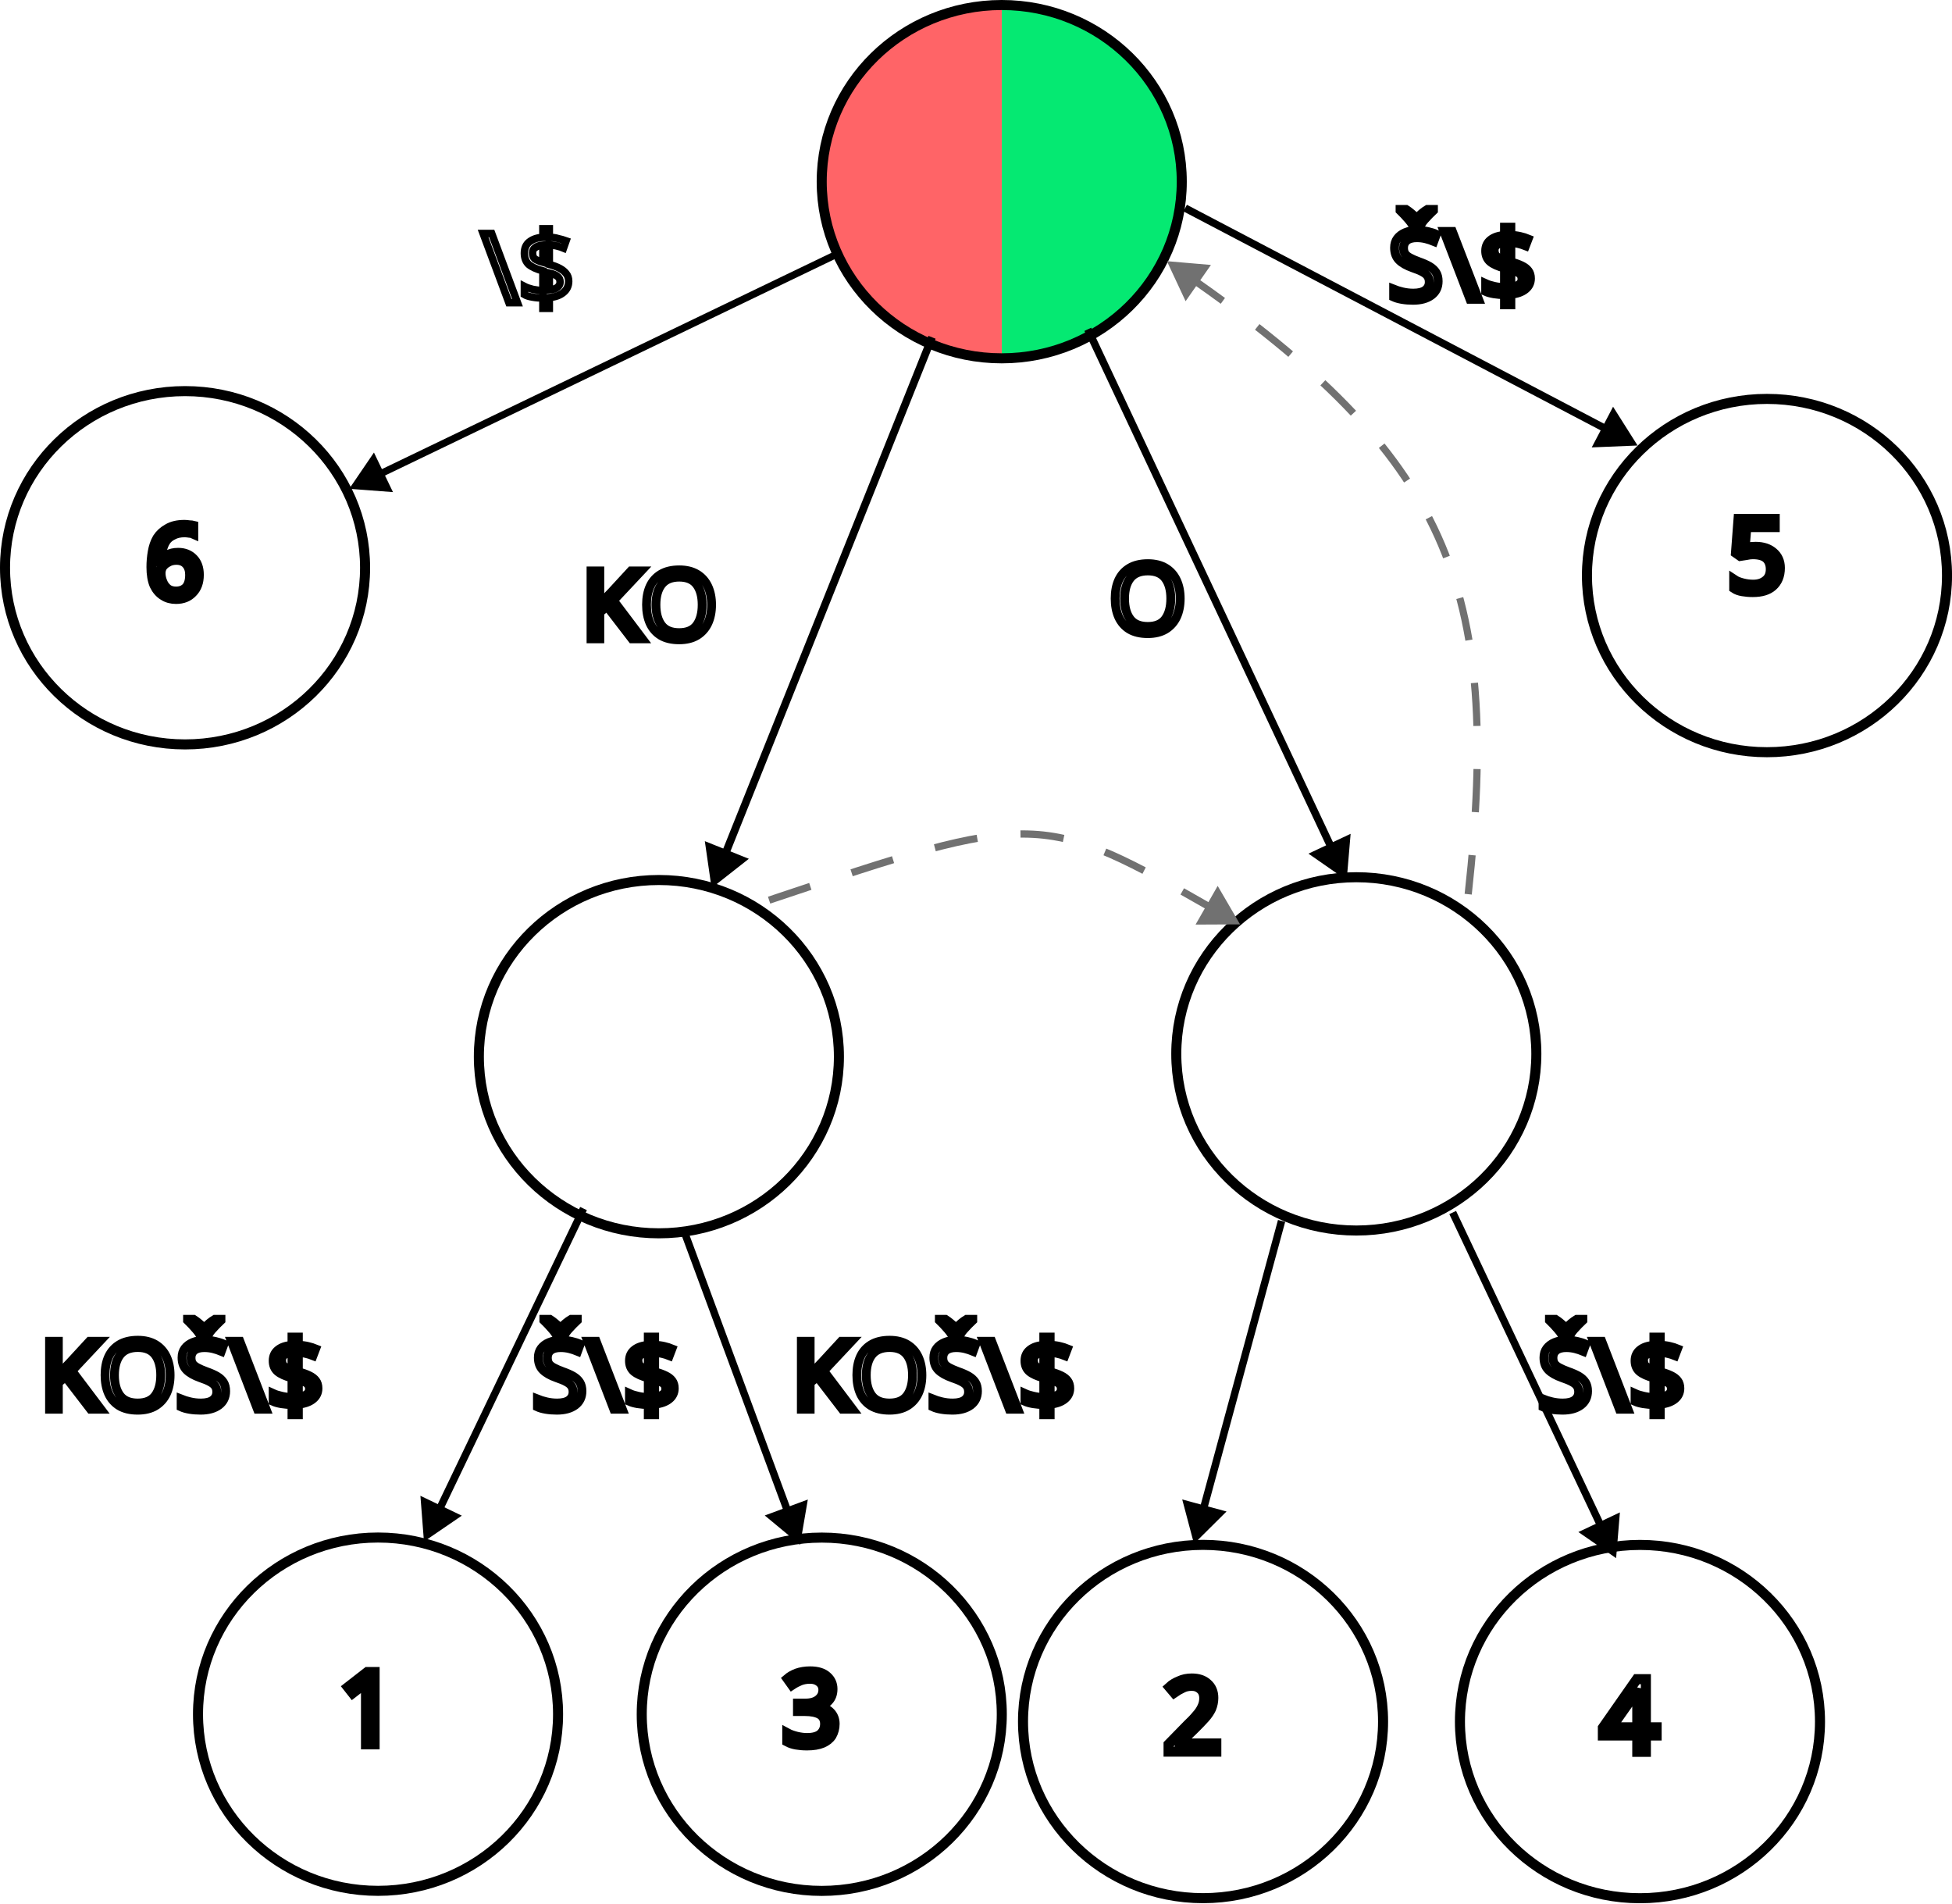
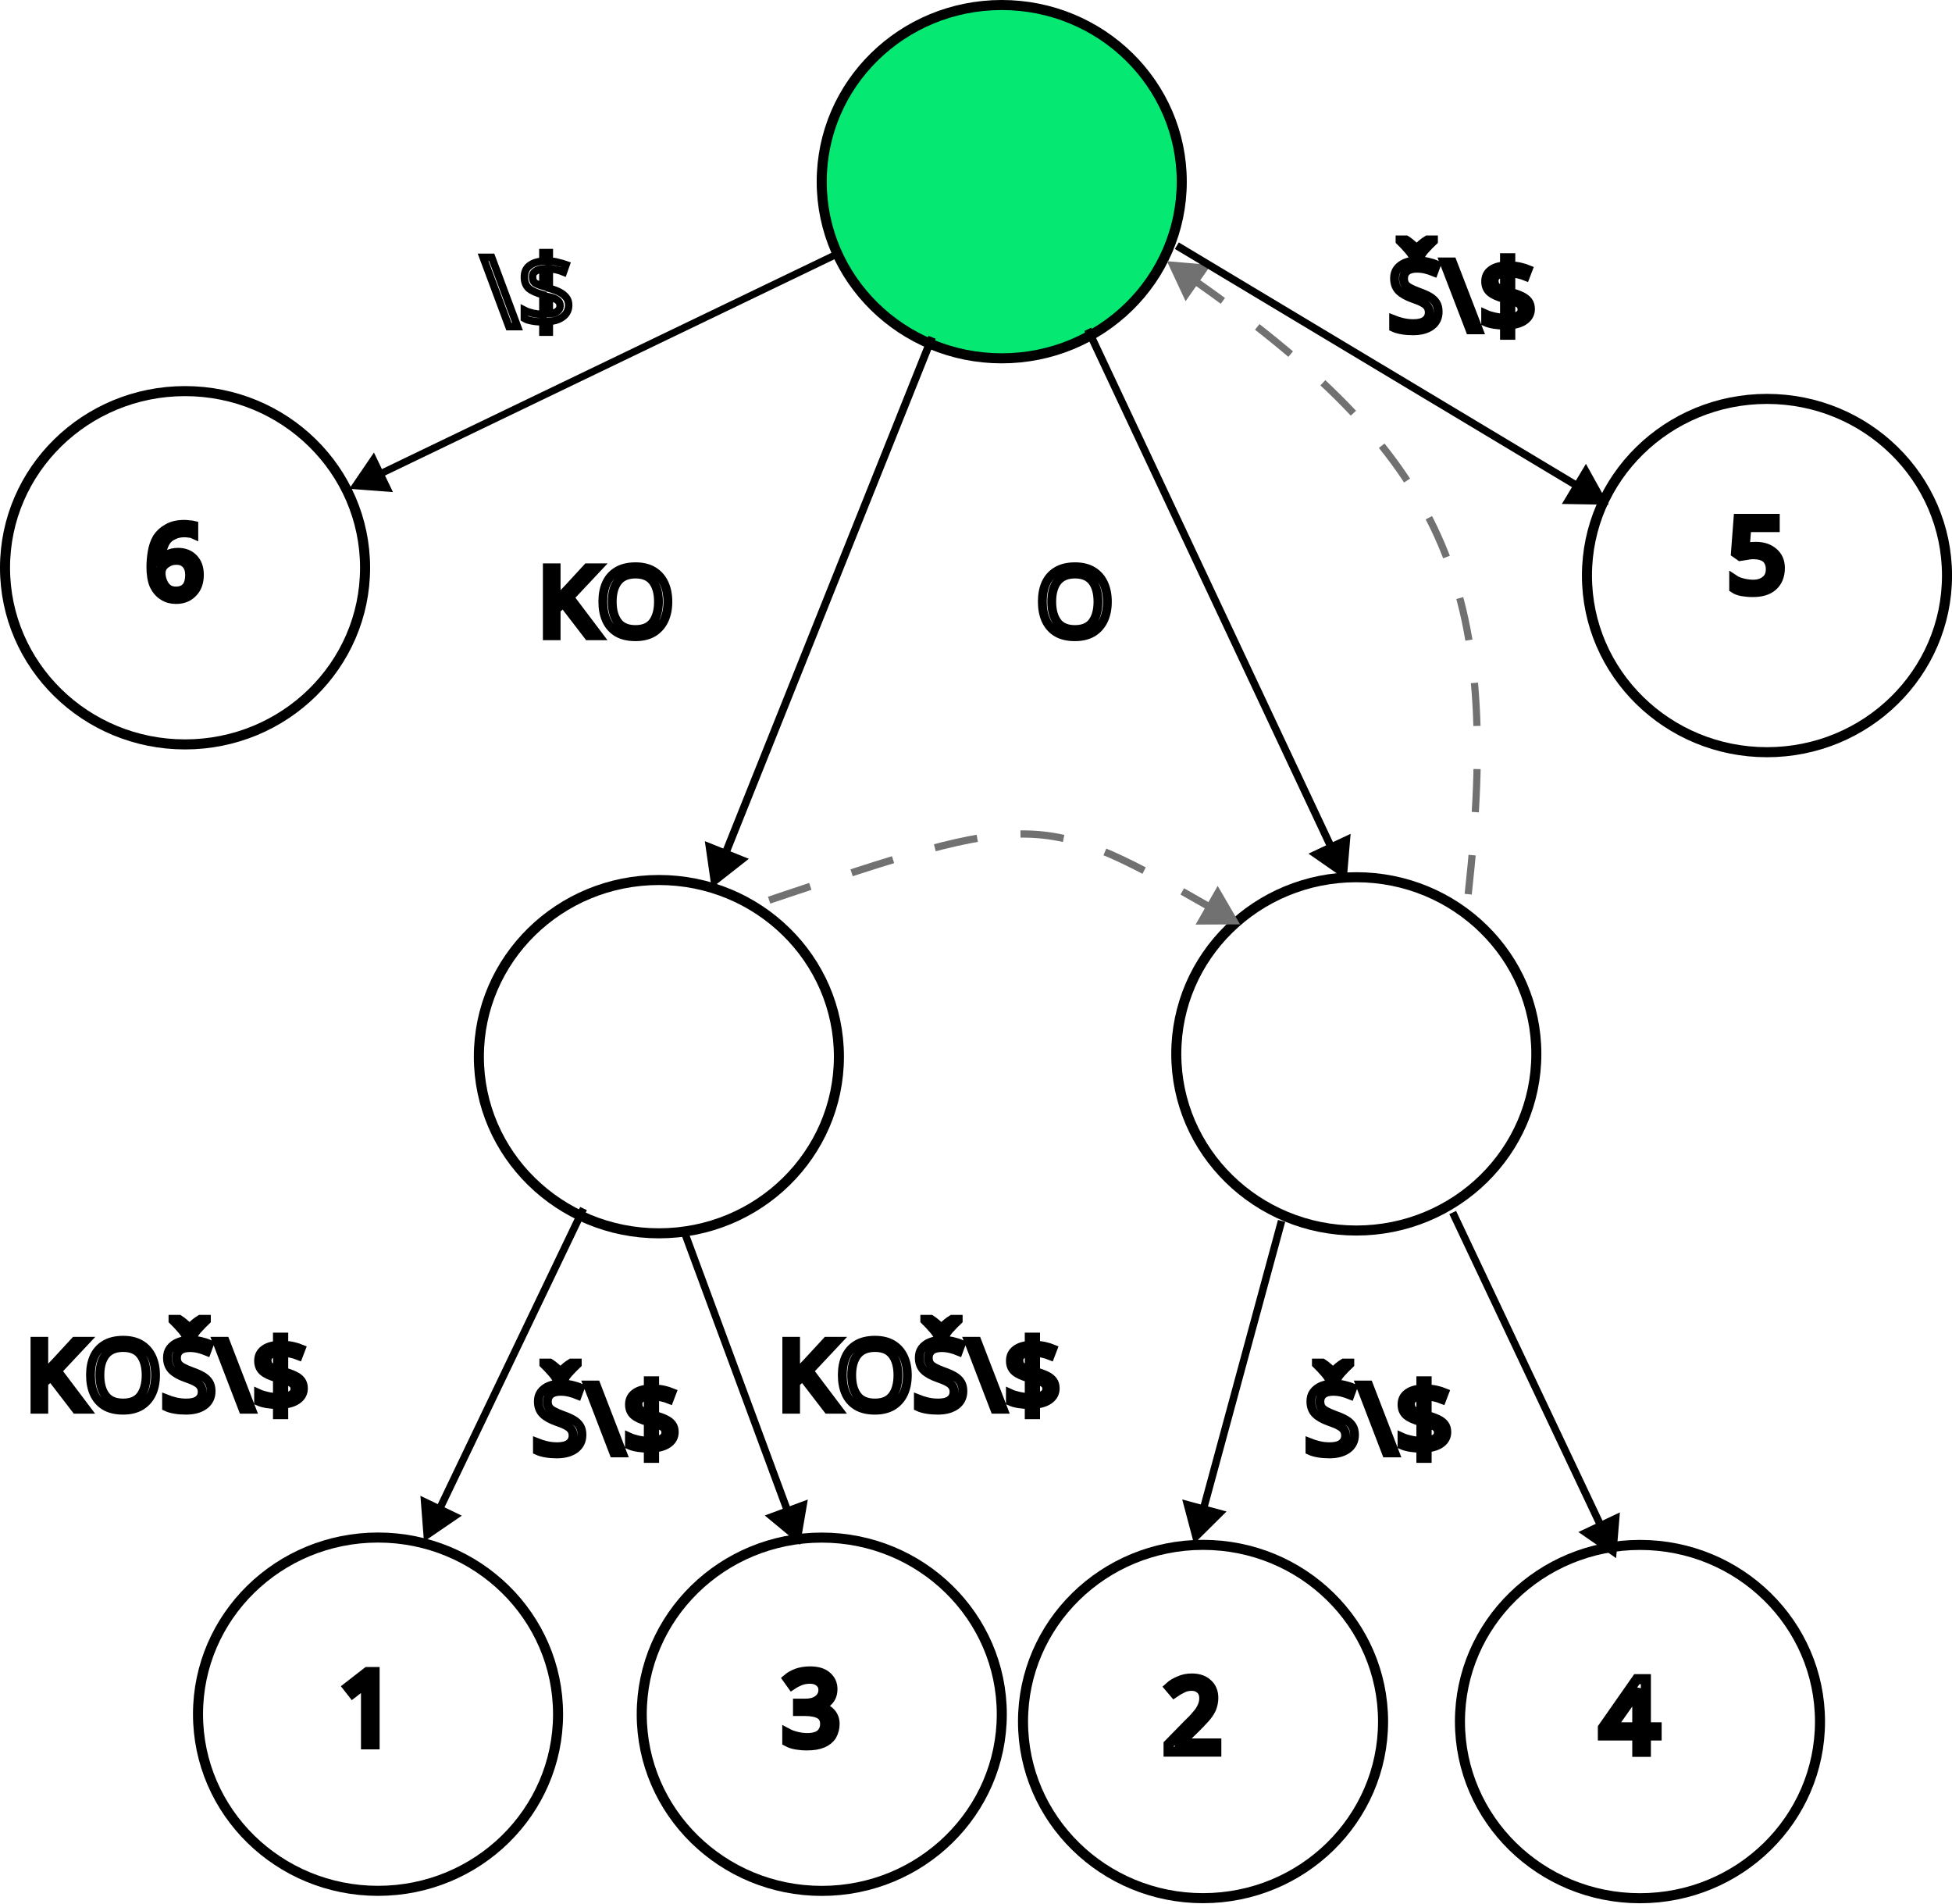
<svg xmlns="http://www.w3.org/2000/svg" xmlns:xlink="http://www.w3.org/1999/xlink" width="70.913mm" height="69.127mm" viewBox="0 0 70.913 69.127" version="1.1" id="svg1" xml:space="preserve">
  <defs id="defs1">
    <linearGradient id="linearGradient29">
      <stop style="stop-color:#ff6467;stop-opacity:1;" offset="0.5" id="stop29" />
      <stop style="stop-color:#05e972;stop-opacity:1;" offset="0.5" id="stop30" />
    </linearGradient>
    <rect x="490.732" y="241.831" width="161.927" height="94.045" id="rect44" />
    <marker style="overflow:visible" id="Triangle" refX="0" refY="0" orient="auto" markerWidth="1" markerHeight="1" viewBox="0 0 1 1" preserveAspectRatio="xMidYMid">
      <path transform="scale(0.5)" style="fill:context-stroke;fill-rule:evenodd;stroke:context-stroke;stroke-width:1pt" d="M 5.77,0 -2.88,5 V -5 Z" id="path135" />
    </marker>
    <marker style="overflow:visible" id="Triangle-1-27-2-8" refX="0" refY="0" orient="auto-start-reverse" markerWidth="1" markerHeight="1" viewBox="0 0 1 1" preserveAspectRatio="xMidYMid">
      <path transform="scale(0.5)" style="fill:context-stroke;fill-rule:evenodd;stroke:context-stroke;stroke-width:1pt" d="M 5.77,0 -2.88,5 V -5 Z" id="path135-7-9-91-0" />
    </marker>
    <marker style="overflow:visible" id="Triangle-1-27-0-35-6" refX="0" refY="0" orient="auto-start-reverse" markerWidth="1" markerHeight="1" viewBox="0 0 1 1" preserveAspectRatio="xMidYMid">
      <path transform="scale(0.5)" style="fill:context-stroke;fill-rule:evenodd;stroke:context-stroke;stroke-width:1pt" d="M 5.77,0 -2.88,5 V -5 Z" id="path135-7-9-9-9-8" />
    </marker>
    <marker style="overflow:visible" id="Triangle-1-27-0-3-8-1" refX="0" refY="0" orient="auto-start-reverse" markerWidth="1" markerHeight="1" viewBox="0 0 1 1" preserveAspectRatio="xMidYMid">
      <path transform="scale(0.5)" style="fill:context-stroke;fill-rule:evenodd;stroke:context-stroke;stroke-width:1pt" d="M 5.77,0 -2.88,5 V -5 Z" id="path135-7-9-9-8-4-9" />
    </marker>
    <marker style="overflow:visible" id="Triangle-1-2-4-6-7" refX="0" refY="0" orient="auto-start-reverse" markerWidth="1" markerHeight="1" viewBox="0 0 1 1" preserveAspectRatio="xMidYMid">
      <path transform="scale(0.5)" style="fill:context-stroke;fill-rule:evenodd;stroke:context-stroke;stroke-width:1pt" d="M 5.77,0 -2.88,5 V -5 Z" id="path135-7-2-3-3-2" />
    </marker>
    <marker style="overflow:visible" id="Triangle-1-27-0-35-7-2" refX="0" refY="0" orient="auto-start-reverse" markerWidth="1" markerHeight="1" viewBox="0 0 1 1" preserveAspectRatio="xMidYMid">
      <path transform="scale(0.5)" style="fill:context-stroke;fill-rule:evenodd;stroke:context-stroke;stroke-width:1pt" d="M 5.77,0 -2.88,5 V -5 Z" id="path135-7-9-9-9-7-8" />
    </marker>
    <marker style="overflow:visible" id="Triangle-1-27-0-3-8-3-9" refX="0" refY="0" orient="auto-start-reverse" markerWidth="1" markerHeight="1" viewBox="0 0 1 1" preserveAspectRatio="xMidYMid">
      <path transform="scale(0.5)" style="fill:context-stroke;fill-rule:evenodd;stroke:context-stroke;stroke-width:1pt" d="M 5.77,0 -2.88,5 V -5 Z" id="path135-7-9-9-8-4-3-0" />
    </marker>
    <marker style="overflow:visible" id="Triangle-5" refX="0" refY="0" orient="auto-start-reverse" markerWidth="1" markerHeight="1" viewBox="0 0 1 1" preserveAspectRatio="xMidYMid">
      <path transform="scale(0.5)" style="fill:context-stroke;fill-rule:evenodd;stroke:context-stroke;stroke-width:1pt" d="M 5.77,0 -2.88,5 V -5 Z" id="path135-8" />
    </marker>
    <marker style="overflow:visible" id="Triangle-58" refX="0" refY="0" orient="auto-start-reverse" markerWidth="1" markerHeight="1" viewBox="0 0 1 1" preserveAspectRatio="xMidYMid">
      <path transform="scale(0.5)" style="fill:context-stroke;fill-rule:evenodd;stroke:context-stroke;stroke-width:1pt" d="M 5.77,0 -2.88,5 V -5 Z" id="path135-1" />
    </marker>
    <rect x="173.456" y="550.378" width="62.326" height="20.116" id="rect37" />
    <rect x="173.456" y="550.378" width="62.326" height="20.116" id="rect38" />
    <rect x="173.456" y="550.378" width="62.326" height="20.116" id="rect39" />
    <rect x="173.456" y="550.378" width="62.326" height="20.116" id="rect40" />
    <rect x="173.456" y="550.378" width="62.326" height="20.116" id="rect41" />
    <rect x="173.456" y="550.378" width="62.326" height="20.116" id="rect42" />
    <rect x="173.456" y="550.378" width="62.326" height="20.116" id="rect43" />
    <linearGradient xlink:href="#linearGradient29" id="linearGradient30" x1="97.932" y1="96.689" x2="111.376" y2="96.689" gradientUnits="userSpaceOnUse" />
+     <marker style="overflow:visible" id="Triangle-1-27-0-3-8-3-9-4" refX="0" refY="0" orient="auto-start-reverse" markerWidth="1" markerHeight="1" viewBox="0 0 1 1" preserveAspectRatio="xMidYMid">
+       <path transform="scale(0.5)" style="fill:context-stroke;fill-rule:evenodd;stroke:context-stroke;stroke-width:1pt" d="M 5.77,0 -2.88,5 V -5 Z" id="path135-7-9-9-8-4-3-0-8" />
+     </marker>
  </defs>
  <g id="g37" transform="translate(-68.26251,-90.09062)" style="display:inline">
    <text xml:space="preserve" style="font-style:normal;font-variant:normal;font-weight:normal;font-stretch:normal;font-size:3.678px;font-family:sans-serif;-inkscape-font-specification:'sans-serif, Normal';font-variant-ligatures:normal;font-variant-caps:normal;font-variant-numeric:normal;font-variant-east-asian:normal;text-align:start;writing-mode:lr-tb;direction:ltr;text-anchor:start;display:inline;fill:none;fill-opacity:0;fill-rule:nonzero;stroke:#000000;stroke-width:0.365;stroke-dasharray:none;stroke-opacity:1" x="80.573" y="153.448" id="text1">
      <tspan id="tspan1" style="stroke-width:0.365" x="80.573" y="153.448">1</tspan>
    </text>
-     <ellipse style="fill:url(#linearGradient30);fill-opacity:1;fill-rule:nonzero;stroke:#000000;stroke-width:0.365;stroke-dasharray:none;stroke-opacity:1" id="ellipse1" cx="104.654" cy="96.689" rx="6.54" ry="6.416" />
+     <ellipse style="fill:#05e972;fill-opacity:1;fill-rule:nonzero;stroke:#000000;stroke-width:0.365;stroke-dasharray:none;stroke-opacity:1" id="ellipse1" cx="104.654" cy="96.689" rx="6.54" ry="6.416" />
    <ellipse style="fill:none;fill-opacity:0;fill-rule:nonzero;stroke:#000000;stroke-width:0.365;stroke-dasharray:none;stroke-opacity:1" id="ellipse2" cx="92.199" cy="128.469" rx="6.54" ry="6.416" />
    <ellipse style="fill:none;fill-opacity:0;fill-rule:nonzero;stroke:#000000;stroke-width:0.365;stroke-dasharray:none;stroke-opacity:1" id="ellipse3" cx="81.996" cy="152.351" rx="6.54" ry="6.416" />
    <text xml:space="preserve" style="font-style:normal;font-variant:normal;font-weight:normal;font-stretch:normal;font-size:3.678px;font-family:sans-serif;-inkscape-font-specification:'sans-serif, Normal';font-variant-ligatures:normal;font-variant-caps:normal;font-variant-numeric:normal;font-variant-east-asian:normal;text-align:start;writing-mode:lr-tb;direction:ltr;text-anchor:start;display:inline;fill:none;fill-opacity:0;fill-rule:nonzero;stroke:#000000;stroke-width:0.365;stroke-dasharray:none;stroke-opacity:1" x="96.693" y="153.45" id="text3">
      <tspan id="tspan3" style="stroke-width:0.365" x="96.693" y="153.45">3</tspan>
    </text>
    <ellipse style="fill:none;fill-opacity:0;fill-rule:nonzero;stroke:#000000;stroke-width:0.365;stroke-dasharray:none;stroke-opacity:1" id="ellipse4" cx="98.116" cy="152.353" rx="6.54" ry="6.416" />
    <path style="fill:none;fill-opacity:0;fill-rule:nonzero;stroke:#000000;stroke-width:0.28;stroke-dasharray:none;stroke-opacity:1;marker-end:url(#Triangle-1-27-2-8)" d="m 102.122,102.341 -7.639,19.082" id="path5" />
    <path style="fill:none;fill-opacity:0;fill-rule:nonzero;stroke:#000000;stroke-width:0.271;stroke-dasharray:none;stroke-opacity:1;marker-end:url(#Triangle-1-27-0-35-6)" d="m 89.461,133.986 -5.381,11.227" id="path8" />
    <path style="fill:none;fill-opacity:0;fill-rule:nonzero;stroke:#000000;stroke-width:0.271;stroke-dasharray:none;stroke-opacity:1;marker-end:url(#Triangle-1-27-0-3-8-1)" d="m 93.129,134.851 3.865,10.444" id="path9" />
-     <text xml:space="preserve" transform="matrix(0.2326683,0,0,0.2252089,49.02615,-13.68717)" id="text28" style="font-style:normal;font-variant:normal;font-weight:300;font-stretch:normal;font-size:15.411px;font-family:Calibri;-inkscape-font-specification:'Calibri, Light';font-variant-ligatures:normal;font-variant-caps:normal;font-variant-numeric:normal;font-variant-east-asian:normal;text-align:start;writing-mode:lr-tb;direction:ltr;white-space:pre;shape-inside:url(#rect37);display:inline;fill:none;fill-opacity:0;fill-rule:nonzero;stroke:#000000;stroke-width:1.38;stroke-dasharray:none;stroke-opacity:1">
+     <text xml:space="preserve" transform="matrix(0.2326683,0,0,0.2252089,47.43865,-13.79968)" id="text28" style="font-style:normal;font-variant:normal;font-weight:300;font-stretch:normal;font-size:15.411px;font-family:Calibri;-inkscape-font-specification:'Calibri, Light';font-variant-ligatures:normal;font-variant-caps:normal;font-variant-numeric:normal;font-variant-east-asian:normal;text-align:start;writing-mode:lr-tb;direction:ltr;white-space:pre;shape-inside:url(#rect37);display:inline;fill:none;fill-opacity:0;fill-rule:nonzero;stroke:#000000;stroke-width:1.38;stroke-dasharray:none;stroke-opacity:1">
      <tspan x="173.457" y="563.862" id="tspan10">KO</tspan>
    </text>
-     <text xml:space="preserve" transform="matrix(0.2326683,0,0,0.2252089,47.24675,14.29351)" id="text29" style="font-style:normal;font-variant:normal;font-weight:300;font-stretch:normal;font-size:15.411px;font-family:Calibri;-inkscape-font-specification:'Calibri, Light';font-variant-ligatures:normal;font-variant-caps:normal;font-variant-numeric:normal;font-variant-east-asian:normal;text-align:start;writing-mode:lr-tb;direction:ltr;white-space:pre;shape-inside:url(#rect38);display:inline;fill:none;fill-opacity:0;fill-rule:nonzero;stroke:#000000;stroke-width:1.38;stroke-dasharray:none;stroke-opacity:1">
+     <text xml:space="preserve" transform="matrix(0.2326683,0,0,0.2252089,47.24675,15.88101)" id="text29" style="font-style:normal;font-variant:normal;font-weight:300;font-stretch:normal;font-size:15.411px;font-family:Calibri;-inkscape-font-specification:'Calibri, Light';font-variant-ligatures:normal;font-variant-caps:normal;font-variant-numeric:normal;font-variant-east-asian:normal;text-align:start;writing-mode:lr-tb;direction:ltr;white-space:pre;shape-inside:url(#rect38);display:inline;fill:none;fill-opacity:0;fill-rule:nonzero;stroke:#000000;stroke-width:1.38;stroke-dasharray:none;stroke-opacity:1">
      <tspan x="173.457" y="563.862" id="tspan11">Š\$</tspan>
    </text>
    <ellipse style="fill:none;fill-opacity:0;fill-rule:nonzero;stroke:#000000;stroke-width:0.365;stroke-dasharray:none;stroke-opacity:1" id="ellipse29" cx="117.535" cy="128.368" rx="6.54" ry="6.416" />
    <path style="fill:none;fill-opacity:0;fill-rule:nonzero;stroke:#000000;stroke-width:0.275;stroke-dasharray:none;stroke-opacity:1;marker-end:url(#Triangle-1-2-4-6-7)" d="m 107.781,102.052 8.989,19.125" id="path29" />
-     <text xml:space="preserve" transform="matrix(0.2326683,0,0,0.2252089,68.19823,-13.91219)" id="text30" style="font-style:normal;font-variant:normal;font-weight:300;font-stretch:normal;font-size:15.411px;font-family:Calibri;-inkscape-font-specification:'Calibri, Light';font-variant-ligatures:normal;font-variant-caps:normal;font-variant-numeric:normal;font-variant-east-asian:normal;text-align:start;writing-mode:lr-tb;direction:ltr;white-space:pre;shape-inside:url(#rect39);display:inline;fill:none;fill-opacity:0;fill-rule:nonzero;stroke:#000000;stroke-width:1.38;stroke-dasharray:none;stroke-opacity:1">
+     <text xml:space="preserve" transform="matrix(0.2326683,0,0,0.2252089,65.5524,-13.79968)" id="text30" style="font-style:normal;font-variant:normal;font-weight:300;font-stretch:normal;font-size:15.411px;font-family:Calibri;-inkscape-font-specification:'Calibri, Light';font-variant-ligatures:normal;font-variant-caps:normal;font-variant-numeric:normal;font-variant-east-asian:normal;text-align:start;writing-mode:lr-tb;direction:ltr;white-space:pre;shape-inside:url(#rect39);display:inline;fill:none;fill-opacity:0;fill-rule:nonzero;stroke:#000000;stroke-width:1.38;stroke-dasharray:none;stroke-opacity:1">
      <tspan x="173.457" y="563.862" id="tspan12">O</tspan>
    </text>
-     <text xml:space="preserve" transform="matrix(0.2326683,0,0,0.2252089,29.35544,14.29351)" id="text31" style="font-style:normal;font-variant:normal;font-weight:300;font-stretch:normal;font-size:15.411px;font-family:Calibri;-inkscape-font-specification:'Calibri, Light';font-variant-ligatures:normal;font-variant-caps:normal;font-variant-numeric:normal;font-variant-east-asian:normal;text-align:start;writing-mode:lr-tb;direction:ltr;white-space:pre;shape-inside:url(#rect40);display:inline;fill:none;fill-opacity:0;fill-rule:nonzero;stroke:#000000;stroke-width:1.38;stroke-dasharray:none;stroke-opacity:1">
+     <text xml:space="preserve" transform="matrix(0.2326683,0,0,0.2252089,28.82627,14.29351)" id="text31" style="font-style:normal;font-variant:normal;font-weight:300;font-stretch:normal;font-size:15.411px;font-family:Calibri;-inkscape-font-specification:'Calibri, Light';font-variant-ligatures:normal;font-variant-caps:normal;font-variant-numeric:normal;font-variant-east-asian:normal;text-align:start;writing-mode:lr-tb;direction:ltr;white-space:pre;shape-inside:url(#rect40);display:inline;fill:none;fill-opacity:0;fill-rule:nonzero;stroke:#000000;stroke-width:1.38;stroke-dasharray:none;stroke-opacity:1">
      <tspan x="173.457" y="563.862" id="tspan13">KOŠ\$</tspan>
    </text>
    <text xml:space="preserve" style="font-style:normal;font-variant:normal;font-weight:normal;font-stretch:normal;font-size:3.678px;font-family:sans-serif;-inkscape-font-specification:'sans-serif, Normal';font-variant-ligatures:normal;font-variant-caps:normal;font-variant-numeric:normal;font-variant-east-asian:normal;text-align:start;writing-mode:lr-tb;direction:ltr;text-anchor:start;display:inline;fill:none;fill-opacity:0;fill-rule:nonzero;stroke:#000000;stroke-width:0.365;stroke-dasharray:none;stroke-opacity:1" x="110.543" y="153.714" id="text32">
      <tspan id="tspan32" style="stroke-width:0.365" x="110.543" y="153.714">2</tspan>
    </text>
    <ellipse style="fill:none;fill-opacity:0;fill-rule:nonzero;stroke:#000000;stroke-width:0.365;stroke-dasharray:none;stroke-opacity:1" id="ellipse32" cx="111.967" cy="152.617" rx="6.54" ry="6.416" />
    <text xml:space="preserve" style="font-style:normal;font-variant:normal;font-weight:normal;font-stretch:normal;font-size:3.678px;font-family:sans-serif;-inkscape-font-specification:'sans-serif, Normal';font-variant-ligatures:normal;font-variant-caps:normal;font-variant-numeric:normal;font-variant-east-asian:normal;text-align:start;writing-mode:lr-tb;direction:ltr;text-anchor:start;display:inline;fill:none;fill-opacity:0;fill-rule:nonzero;stroke:#000000;stroke-width:0.365;stroke-dasharray:none;stroke-opacity:1" x="126.416" y="153.716" id="text33">
      <tspan id="tspan33" style="stroke-width:0.365" x="126.416" y="153.716">4</tspan>
    </text>
    <ellipse style="fill:none;fill-opacity:0;fill-rule:nonzero;stroke:#000000;stroke-width:0.365;stroke-dasharray:none;stroke-opacity:1" id="ellipse33" cx="127.84" cy="152.619" rx="6.54" ry="6.416" />
    <path style="fill:none;fill-opacity:0;fill-rule:nonzero;stroke:#000000;stroke-width:0.271;stroke-dasharray:none;stroke-opacity:1;marker-end:url(#Triangle-1-27-0-35-7-2)" d="m 114.82,134.435 -2.93,10.799" id="path33" />
    <path style="fill:none;fill-opacity:0;fill-rule:nonzero;stroke:#000000;stroke-width:0.271;stroke-dasharray:none;stroke-opacity:1;marker-end:url(#Triangle-1-27-0-3-8-3-9)" d="m 121.037,134.13 5.525,11.683" id="path34" />
-     <text xml:space="preserve" transform="matrix(0.2326683,0,0,0.2252089,83.77884,14.29351)" id="text34" style="font-style:normal;font-variant:normal;font-weight:300;font-stretch:normal;font-size:15.411px;font-family:Calibri;-inkscape-font-specification:'Calibri, Light';font-variant-ligatures:normal;font-variant-caps:normal;font-variant-numeric:normal;font-variant-east-asian:normal;text-align:start;writing-mode:lr-tb;direction:ltr;white-space:pre;shape-inside:url(#rect41);display:inline;fill:none;fill-opacity:0;fill-rule:nonzero;stroke:#000000;stroke-width:1.38;stroke-dasharray:none;stroke-opacity:1">
+     <text xml:space="preserve" transform="matrix(0.2326683,0,0,0.2252089,75.31217,15.88101)" id="text34" style="font-style:normal;font-variant:normal;font-weight:300;font-stretch:normal;font-size:15.411px;font-family:Calibri;-inkscape-font-specification:'Calibri, Light';font-variant-ligatures:normal;font-variant-caps:normal;font-variant-numeric:normal;font-variant-east-asian:normal;text-align:start;writing-mode:lr-tb;direction:ltr;white-space:pre;shape-inside:url(#rect41);display:inline;fill:none;fill-opacity:0;fill-rule:nonzero;stroke:#000000;stroke-width:1.38;stroke-dasharray:none;stroke-opacity:1">
      <tspan x="173.457" y="563.862" id="tspan14">Š\$</tspan>
    </text>
-     <text xml:space="preserve" transform="matrix(0.2326683,0,0,0.2252089,56.667,14.29351)" id="text35" style="font-style:normal;font-variant:normal;font-weight:300;font-stretch:normal;font-size:15.411px;font-family:Calibri;-inkscape-font-specification:'Calibri, Light';font-variant-ligatures:normal;font-variant-caps:normal;font-variant-numeric:normal;font-variant-east-asian:normal;text-align:start;writing-mode:lr-tb;direction:ltr;white-space:pre;shape-inside:url(#rect42);display:inline;fill:none;fill-opacity:0;fill-rule:nonzero;stroke:#000000;stroke-width:1.38;stroke-dasharray:none;stroke-opacity:1">
+     <text xml:space="preserve" transform="matrix(0.2326683,0,0,0.2252089,56.13783,14.29351)" id="text35" style="font-style:normal;font-variant:normal;font-weight:300;font-stretch:normal;font-size:15.411px;font-family:Calibri;-inkscape-font-specification:'Calibri, Light';font-variant-ligatures:normal;font-variant-caps:normal;font-variant-numeric:normal;font-variant-east-asian:normal;text-align:start;writing-mode:lr-tb;direction:ltr;white-space:pre;shape-inside:url(#rect42);display:inline;fill:none;fill-opacity:0;fill-rule:nonzero;stroke:#000000;stroke-width:1.38;stroke-dasharray:none;stroke-opacity:1">
      <tspan x="173.457" y="563.862" id="tspan15">KOŠ\$</tspan>
    </text>
    <path style="fill:none;fill-opacity:0;fill-rule:nonzero;stroke:#717171;stroke-width:0.263;stroke-dasharray:1.579, 1.579;stroke-dashoffset:0;stroke-opacity:1;marker-end:url(#Triangle-1-27-0-3-8-3-9)" d="m 96.203,122.785 c 9.762,-3.273 9.857,-3.268 16.299,0.416" id="path35" />
    <path style="fill:none;fill-opacity:0;fill-rule:nonzero;stroke:#717171;stroke-width:0.261;stroke-dasharray:1.566, 1.566;stroke-dashoffset:0;stroke-opacity:1;marker-start:url(#Triangle-5)" d="m 111.414,100.107 c 9.409,6.574 11.426,11.191 10.186,22.461" id="path36" />
    <text xml:space="preserve" style="font-style:normal;font-variant:normal;font-weight:normal;font-stretch:normal;font-size:3.678px;font-family:sans-serif;-inkscape-font-specification:'sans-serif, Normal';font-variant-ligatures:normal;font-variant-caps:normal;font-variant-numeric:normal;font-variant-east-asian:normal;text-align:start;writing-mode:lr-tb;direction:ltr;text-anchor:start;display:inline;fill:none;fill-opacity:0;fill-rule:nonzero;stroke:#000000;stroke-width:0.365;stroke-dasharray:none;stroke-opacity:1" x="131.03" y="111.563" id="text36">
      <tspan id="tspan36" style="stroke-width:0.365" x="131.03" y="111.563">5</tspan>
    </text>
    <ellipse style="fill:none;fill-opacity:0;fill-rule:nonzero;stroke:#000000;stroke-width:0.365;stroke-dasharray:none;stroke-opacity:1" id="ellipse36" cx="132.454" cy="110.995" rx="6.54" ry="6.416" />
    <text xml:space="preserve" style="font-style:normal;font-variant:normal;font-weight:normal;font-stretch:normal;font-size:3.678px;font-family:sans-serif;-inkscape-font-specification:'sans-serif, Normal';font-variant-ligatures:normal;font-variant-caps:normal;font-variant-numeric:normal;font-variant-east-asian:normal;text-align:start;writing-mode:lr-tb;direction:ltr;text-anchor:start;display:inline;fill:none;fill-opacity:0;fill-rule:nonzero;stroke:#000000;stroke-width:0.365;stroke-dasharray:none;stroke-opacity:1" x="73.561" y="111.81" id="text36-8">
      <tspan id="tspan36-8" style="stroke-width:0.365" x="73.561" y="111.81">6</tspan>
    </text>
    <ellipse style="fill:none;fill-opacity:0;fill-rule:nonzero;stroke:#000000;stroke-width:0.365;stroke-dasharray:none;stroke-opacity:1" id="ellipse36-2" cx="74.985" cy="110.712" rx="6.54" ry="6.416" />
-     <text xml:space="preserve" transform="matrix(0.2326683,0,0,0.2252089,78.35142,-26.01841)" id="text37" style="font-style:normal;font-variant:normal;font-weight:300;font-stretch:normal;font-size:15.411px;font-family:Calibri;-inkscape-font-specification:'Calibri, Light';font-variant-ligatures:normal;font-variant-caps:normal;font-variant-numeric:normal;font-variant-east-asian:normal;text-align:start;writing-mode:lr-tb;direction:ltr;white-space:pre;shape-inside:url(#rect43);display:inline;fill:none;fill-opacity:0;fill-rule:nonzero;stroke:#000000;stroke-width:1.38;stroke-dasharray:none;stroke-opacity:1">
+     <text xml:space="preserve" transform="matrix(0.2326683,0,0,0.2252089,78.35142,-24.91033)" id="text37" style="font-style:normal;font-variant:normal;font-weight:300;font-stretch:normal;font-size:15.411px;font-family:Calibri;-inkscape-font-specification:'Calibri, Light';font-variant-ligatures:normal;font-variant-caps:normal;font-variant-numeric:normal;font-variant-east-asian:normal;text-align:start;writing-mode:lr-tb;direction:ltr;white-space:pre;shape-inside:url(#rect43);display:inline;fill:none;fill-opacity:0;fill-rule:nonzero;stroke:#000000;stroke-width:1.38;stroke-dasharray:none;stroke-opacity:1">
      <tspan x="173.457" y="563.862" id="tspan16">Š\$</tspan>
    </text>
-     <path style="fill:none;fill-opacity:0;fill-rule:nonzero;stroke:#000000;stroke-width:0.271;stroke-dasharray:none;stroke-dashoffset:0;stroke-opacity:1;marker-end:url(#Triangle-58)" d="m 111.318,97.649 c 15.583,8.176 15.583,8.176 15.583,8.176" id="path37" />
+     <path style="fill:none;fill-opacity:0;fill-rule:nonzero;stroke:#000000;stroke-width:0.276;stroke-dasharray:none;stroke-dashoffset:0;stroke-opacity:1;marker-end:url(#Triangle-58)" d="m 111.015,99.014 c 14.845,8.904 14.845,8.904 14.845,8.904" id="path37" />
    <path style="fill:none;fill-opacity:0;stroke:#000000;stroke-width:0.259;marker-end:url(#Triangle)" d="M 98.756,99.277 81.779,107.445" id="path43" />
-     <text xml:space="preserve" style="font-style:normal;font-variant:normal;font-weight:300;font-stretch:normal;font-size:3.528px;font-family:Calibri;-inkscape-font-specification:'Calibri, Light';font-variant-ligatures:normal;font-variant-caps:normal;font-variant-numeric:normal;font-variant-east-asian:normal;text-align:start;writing-mode:lr-tb;direction:ltr;text-anchor:start;fill:none;fill-opacity:0;stroke:#000000;stroke-width:0.271" x="85.783" y="101.083" id="text38">
-       <tspan id="tspan31" style="font-style:normal;font-variant:normal;font-weight:300;font-stretch:normal;font-size:3.528px;font-family:Calibri;-inkscape-font-specification:'Calibri, Light';font-variant-ligatures:normal;font-variant-caps:normal;font-variant-numeric:normal;font-variant-east-asian:normal;stroke-width:0.271" x="85.783" y="101.083">\$</tspan>
+     <text xml:space="preserve" style="font-style:normal;font-variant:normal;font-weight:300;font-stretch:normal;font-size:3.528px;font-family:Calibri;-inkscape-font-specification:'Calibri, Light';font-variant-ligatures:normal;font-variant-caps:normal;font-variant-numeric:normal;font-variant-east-asian:normal;text-align:start;writing-mode:lr-tb;direction:ltr;text-anchor:start;fill:none;fill-opacity:0;stroke:#000000;stroke-width:0.271" x="85.783" y="101.952" id="text38">
+       <tspan id="tspan31" style="font-style:normal;font-variant:normal;font-weight:300;font-stretch:normal;font-size:3.528px;font-family:Calibri;-inkscape-font-specification:'Calibri, Light';font-variant-ligatures:normal;font-variant-caps:normal;font-variant-numeric:normal;font-variant-east-asian:normal;stroke-width:0.271" x="85.783" y="101.952">\$</tspan>
    </text>
    <text xml:space="preserve" transform="matrix(0.2645833,0,0,0.2645833,-2.116667,-108.0823)" id="text39" style="font-style:normal;font-variant:normal;font-weight:300;font-stretch:normal;font-size:13.333px;font-family:Calibri;-inkscape-font-specification:'Calibri, Light';font-variant-ligatures:normal;font-variant-caps:normal;font-variant-numeric:normal;font-variant-east-asian:normal;text-align:start;writing-mode:lr-tb;direction:ltr;white-space:pre;shape-inside:url(#rect44);display:inline;fill:none;fill-opacity:0;stroke:#000000;stroke-width:1.024" />
  </g>
</svg>
